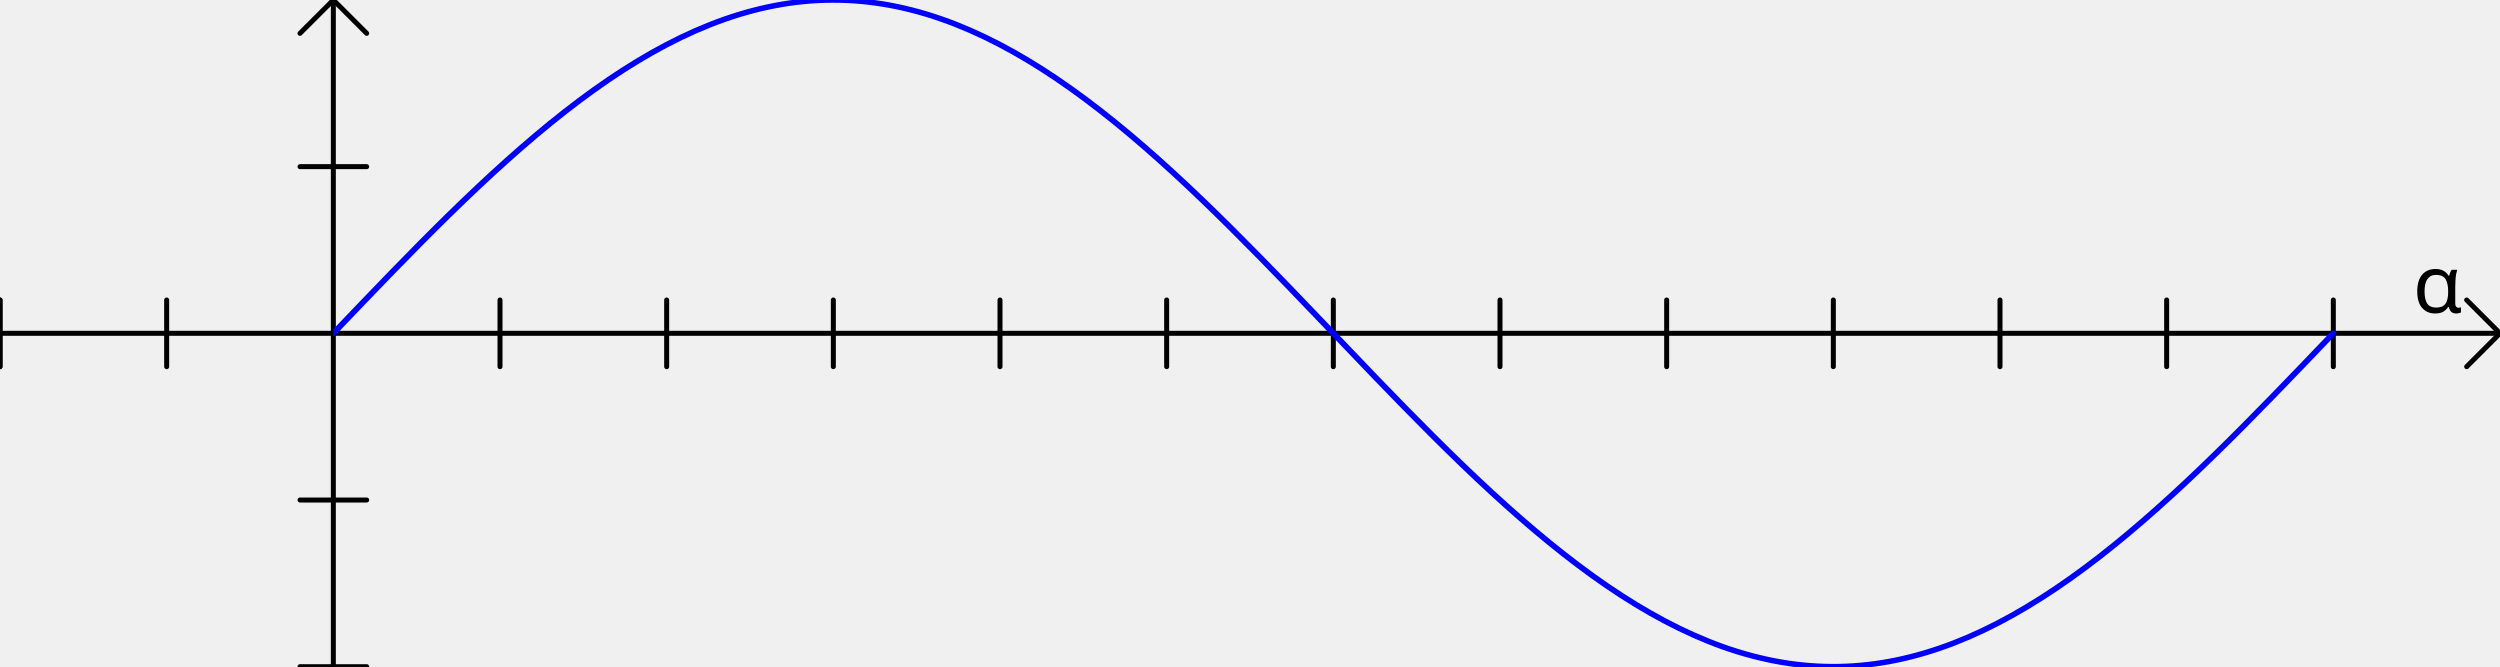
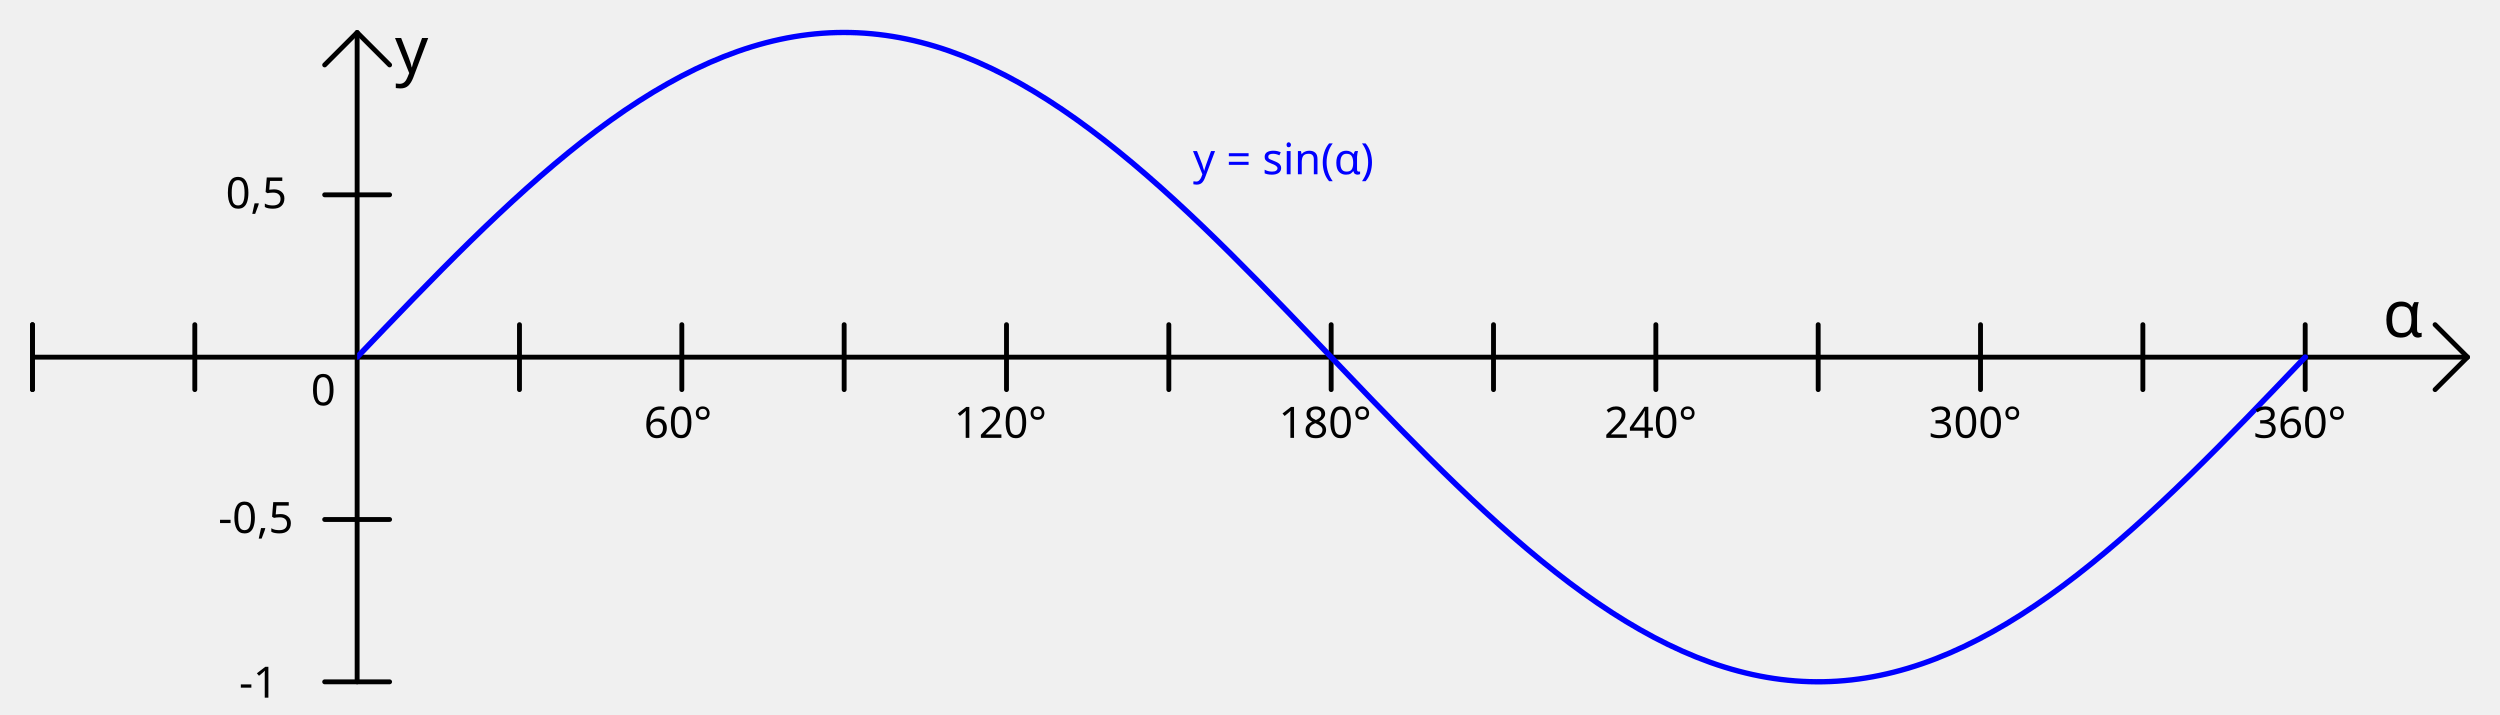
- <svg xmlns="http://www.w3.org/2000/svg" width="750" height="200" viewBox="0 0 198.438 52.917" version="1.1" id="svg8">
+ <svg xmlns="http://www.w3.org/2000/svg" width="770" height="220" viewBox="0 0 203.729 58.208" version="1.1" id="svg8">
  <defs id="defs2">
    <clipPath id="clipPath7223">
      <rect style="fill:#ffffff;stroke:#0000ff;stroke-width:0.416;stroke-linecap:round;stroke-linejoin:round;stroke-miterlimit:4;stroke-dasharray:none" width="158.75" height="58.208" x="26.458" y="-2.646" id="rect1062" />
    </clipPath>
    <clipPath id="clipPath7178">
      <rect style="fill:none;stroke:#0000ff;stroke-width:0.026;stroke-linecap:round;stroke-linejoin:round;stroke-miterlimit:4;stroke-dasharray:none" width="52.917" height="26.458" x="79.375" y="-39.688" id="rect1125" />
    </clipPath>
    <clipPath id="clipPath8977">
      <rect style="fill:#b3b3b3;stroke:#ffff00;stroke-width:0.437;stroke-linecap:round;stroke-linejoin:round;stroke-miterlimit:4;stroke-dasharray:none" width="158.75" height="58.208" x="26.458" y="-2.646" id="rect1233" />
    </clipPath>
  </defs>
  <g id="layer1">
-     <path style="fill:none;stroke:#000000;stroke-width:0.397;stroke-linecap:round;stroke-linejoin:round;stroke-opacity:1;stroke-miterlimit:4;stroke-dasharray:none" d="M 26.458,0 V 52.917" id="path859" />
-     <path style="fill:none;stroke:#000000;stroke-width:0.397;stroke-linecap:round;stroke-linejoin:round;stroke-opacity:1;stroke-miterlimit:4;stroke-dasharray:none" d="M 0,26.458 H 198.438" id="path861" />
-     <path style="fill:none;stroke:#000000;stroke-width:0.397;stroke-linecap:round;stroke-linejoin:round;stroke-opacity:1;stroke-miterlimit:4;stroke-dasharray:none" d="m 39.688,23.812 v 5.292" id="path863" />
-     <path style="fill:none;stroke:#000000;stroke-width:0.397;stroke-linecap:round;stroke-linejoin:round;stroke-opacity:1;stroke-miterlimit:4;stroke-dasharray:none" d="m 66.146,23.812 v 5.292" id="path871" />
-     <path style="fill:none;stroke:#000000;stroke-width:0.397;stroke-linecap:round;stroke-linejoin:round;stroke-opacity:1;stroke-miterlimit:4;stroke-dasharray:none" d="m 92.604,23.812 v 5.292" id="path875" />
-     <path style="fill:none;stroke:#000000;stroke-width:0.397;stroke-linecap:round;stroke-linejoin:round;stroke-opacity:1;stroke-miterlimit:4;stroke-dasharray:none" d="m 119.062,23.812 v 5.292" id="path879" />
-     <path style="fill:none;stroke:#000000;stroke-width:0.397;stroke-linecap:round;stroke-linejoin:round;stroke-opacity:1;stroke-miterlimit:4;stroke-dasharray:none" d="m 145.521,23.812 v 5.292" id="path883" />
-     <path style="fill:none;stroke:#000000;stroke-width:0.397;stroke-linecap:round;stroke-linejoin:round;stroke-opacity:1;stroke-miterlimit:4;stroke-dasharray:none" d="m 171.979,23.812 v 5.292" id="path867" />
-     <path style="fill:none;stroke:#000000;stroke-width:0.397;stroke-linecap:round;stroke-linejoin:round;stroke-opacity:1;stroke-miterlimit:4;stroke-dasharray:none" d="M 23.812,2.646 26.458,0 29.104,2.646" id="path887" />
-     <path style="fill:none;stroke:#000000;stroke-width:0.397;stroke-linecap:round;stroke-linejoin:round;stroke-miterlimit:4;stroke-dasharray:none;stroke-opacity:1" d="m 52.917,23.813 v 5.292" id="path893" />
-     <path style="fill:none;stroke:#000000;stroke-width:0.397;stroke-linecap:round;stroke-linejoin:round;stroke-miterlimit:4;stroke-dasharray:none;stroke-opacity:1" d="m 79.375,23.813 v 5.292" id="path895" />
-     <path style="fill:none;stroke:#000000;stroke-width:0.397;stroke-linecap:round;stroke-linejoin:round;stroke-miterlimit:4;stroke-dasharray:none;stroke-opacity:1" d="m 105.833,23.813 v 5.292" id="path897" />
-     <path style="fill:none;stroke:#000000;stroke-width:0.397;stroke-linecap:round;stroke-linejoin:round;stroke-miterlimit:4;stroke-dasharray:none;stroke-opacity:1" d="m 132.292,23.813 v 5.292" id="path899" />
-     <path style="fill:none;stroke:#000000;stroke-width:0.397;stroke-linecap:round;stroke-linejoin:round;stroke-miterlimit:4;stroke-dasharray:none;stroke-opacity:1" d="m 158.75,23.813 v 5.292" id="path901" />
-     <path style="fill:none;stroke:#000000;stroke-width:0.397;stroke-linecap:round;stroke-linejoin:round;stroke-miterlimit:4;stroke-dasharray:none;stroke-opacity:1" d="m 185.208,23.813 v 5.292" id="path903" />
-     <path style="fill:none;stroke:#000000;stroke-width:0.397;stroke-linecap:round;stroke-linejoin:round;stroke-miterlimit:4;stroke-dasharray:none;stroke-opacity:1" d="m 13.229,23.813 v 5.292" id="path907" />
-     <path style="fill:none;stroke:#000000;stroke-width:0.397;stroke-linecap:round;stroke-linejoin:round;stroke-miterlimit:4;stroke-dasharray:none;stroke-opacity:1" d="m 0,23.813 v 5.292" id="path909" />
-     <path style="fill:none;stroke:#000000;stroke-width:0.397;stroke-linecap:round;stroke-linejoin:round;stroke-miterlimit:4;stroke-dasharray:none;stroke-opacity:1" d="m 0,23.813 v 5.292" id="path905" />
-     <path style="fill:none;stroke:#000000;stroke-width:0.397;stroke-linecap:round;stroke-linejoin:round;stroke-miterlimit:4;stroke-dasharray:none;stroke-opacity:1" d="M 29.104,13.229 H 23.813" id="path913" />
-     <path style="fill:none;stroke:#000000;stroke-width:0.397;stroke-linecap:round;stroke-linejoin:round;stroke-miterlimit:4;stroke-dasharray:none;stroke-opacity:1" d="M 29.104,39.688 H 23.813" id="path915" />
-     <path style="fill:none;stroke:#000000;stroke-width:0.397;stroke-linecap:round;stroke-linejoin:round;stroke-miterlimit:4;stroke-dasharray:none;stroke-opacity:1" d="M 29.104,52.917 H 23.813" id="path911" />
-     <path style="fill:none;stroke:#000000;stroke-width:0.397;stroke-linecap:round;stroke-linejoin:round;stroke-miterlimit:4;stroke-dasharray:none;stroke-opacity:1" d="m 195.792,23.813 2.646,2.646 -2.646,2.646" id="path917" />
-     <text xml:space="preserve" style="font-style:normal;font-weight:normal;font-size:6.35px;line-height:1.25;font-family:sans-serif;letter-spacing:0px;word-spacing:0px;fill:#000000;fill-opacity:1;stroke:none;stroke-width:0.265" x="191.526" y="24.821" id="text921">
-       <tspan id="tspan919" x="191.526" y="24.821" style="font-size:6.35px;stroke-width:0.265">α</tspan>
+     <path style="fill:none;stroke:#000000;stroke-width:0.397;stroke-linecap:round;stroke-linejoin:round;stroke-miterlimit:4;stroke-dasharray:none;stroke-opacity:1" d="M 29.104,2.646 V 55.563" id="path859" />
+     <path style="fill:none;stroke:#000000;stroke-width:0.397;stroke-linecap:round;stroke-linejoin:round;stroke-miterlimit:4;stroke-dasharray:none;stroke-opacity:1" d="M 2.646,29.104 H 201.083" id="path861" />
+     <path style="fill:none;stroke:#000000;stroke-width:0.397;stroke-linecap:round;stroke-linejoin:round;stroke-miterlimit:4;stroke-dasharray:none;stroke-opacity:1" d="m 42.333,26.458 v 5.292" id="path863" />
+     <path style="fill:none;stroke:#000000;stroke-width:0.397;stroke-linecap:round;stroke-linejoin:round;stroke-miterlimit:4;stroke-dasharray:none;stroke-opacity:1" d="m 68.792,26.458 v 5.292" id="path871" />
+     <path style="fill:none;stroke:#000000;stroke-width:0.397;stroke-linecap:round;stroke-linejoin:round;stroke-miterlimit:4;stroke-dasharray:none;stroke-opacity:1" d="m 95.25,26.458 v 5.292" id="path875" />
+     <path style="fill:none;stroke:#000000;stroke-width:0.397;stroke-linecap:round;stroke-linejoin:round;stroke-miterlimit:4;stroke-dasharray:none;stroke-opacity:1" d="m 121.708,26.458 v 5.292" id="path879" />
+     <path style="fill:none;stroke:#000000;stroke-width:0.397;stroke-linecap:round;stroke-linejoin:round;stroke-miterlimit:4;stroke-dasharray:none;stroke-opacity:1" d="m 148.167,26.458 v 5.292" id="path883" />
+     <path style="fill:none;stroke:#000000;stroke-width:0.397;stroke-linecap:round;stroke-linejoin:round;stroke-miterlimit:4;stroke-dasharray:none;stroke-opacity:1" d="m 174.625,26.458 v 5.292" id="path867" />
+     <path style="fill:none;stroke:#000000;stroke-width:0.397;stroke-linecap:round;stroke-linejoin:round;stroke-miterlimit:4;stroke-dasharray:none;stroke-opacity:1" d="M 26.458,5.292 29.104,2.646 31.75,5.292" id="path887" />
+     <path style="fill:none;stroke:#000000;stroke-width:0.397;stroke-linecap:round;stroke-linejoin:round;stroke-miterlimit:4;stroke-dasharray:none;stroke-opacity:1" d="M 55.563,26.458 V 31.75" id="path893" />
+     <path style="fill:none;stroke:#000000;stroke-width:0.397;stroke-linecap:round;stroke-linejoin:round;stroke-miterlimit:4;stroke-dasharray:none;stroke-opacity:1" d="M 82.021,26.458 V 31.75" id="path895" />
+     <path style="fill:none;stroke:#000000;stroke-width:0.397;stroke-linecap:round;stroke-linejoin:round;stroke-miterlimit:4;stroke-dasharray:none;stroke-opacity:1" d="M 108.479,26.458 V 31.75" id="path897" />
+     <path style="fill:none;stroke:#000000;stroke-width:0.397;stroke-linecap:round;stroke-linejoin:round;stroke-miterlimit:4;stroke-dasharray:none;stroke-opacity:1" d="M 134.938,26.458 V 31.75" id="path899" />
+     <path style="fill:none;stroke:#000000;stroke-width:0.397;stroke-linecap:round;stroke-linejoin:round;stroke-miterlimit:4;stroke-dasharray:none;stroke-opacity:1" d="M 161.396,26.458 V 31.75" id="path901" />
+     <path style="fill:none;stroke:#000000;stroke-width:0.397;stroke-linecap:round;stroke-linejoin:round;stroke-miterlimit:4;stroke-dasharray:none;stroke-opacity:1" d="M 187.854,26.458 V 31.75" id="path903" />
+     <path style="fill:none;stroke:#000000;stroke-width:0.397;stroke-linecap:round;stroke-linejoin:round;stroke-miterlimit:4;stroke-dasharray:none;stroke-opacity:1" d="M 15.875,26.458 V 31.75" id="path907" />
+     <path style="fill:none;stroke:#000000;stroke-width:0.397;stroke-linecap:round;stroke-linejoin:round;stroke-miterlimit:4;stroke-dasharray:none;stroke-opacity:1" d="M 2.646,26.458 V 31.75" id="path909" />
+     <path style="fill:none;stroke:#000000;stroke-width:0.397;stroke-linecap:round;stroke-linejoin:round;stroke-miterlimit:4;stroke-dasharray:none;stroke-opacity:1" d="M 2.646,26.458 V 31.75" id="path905" />
+     <path style="fill:none;stroke:#000000;stroke-width:0.397;stroke-linecap:round;stroke-linejoin:round;stroke-miterlimit:4;stroke-dasharray:none;stroke-opacity:1" d="M 31.75,15.875 H 26.458" id="path913" />
+     <path style="fill:none;stroke:#000000;stroke-width:0.397;stroke-linecap:round;stroke-linejoin:round;stroke-miterlimit:4;stroke-dasharray:none;stroke-opacity:1" d="M 31.75,42.333 H 26.458" id="path915" />
+     <path style="fill:none;stroke:#000000;stroke-width:0.397;stroke-linecap:round;stroke-linejoin:round;stroke-miterlimit:4;stroke-dasharray:none;stroke-opacity:1" d="M 31.75,55.563 H 26.458" id="path911" />
+     <path style="fill:none;stroke:#000000;stroke-width:0.397;stroke-linecap:round;stroke-linejoin:round;stroke-miterlimit:4;stroke-dasharray:none;stroke-opacity:1" d="m 198.438,26.458 2.646,2.646 -2.646,2.646" id="path917" />
+     <text xml:space="preserve" style="font-style:normal;font-weight:normal;font-size:5.292px;line-height:1.25;font-family:sans-serif;letter-spacing:0px;word-spacing:0px;fill:#000000;fill-opacity:1;stroke:none;stroke-width:0.265;" x="194.172" y="27.467" id="text921">
+       <tspan id="tspan919" x="194.172" y="27.467" style="stroke-width:0.265;stroke:none;font-size:5.292px;">α</tspan>
    </text>
-     <path style="fill:none;stroke:#0000ff;stroke-width:0.437;stroke-linecap:round;stroke-linejoin:round;stroke-miterlimit:4;stroke-dasharray:none" d="m 26.458,26.458 c 2.785,-3.208 5.57,-6.415 8.355,-9.414 2.785,-2.998 5.57,-5.785 8.355,-8.182 2.785,-2.396 5.57,-4.398 8.355,-5.879 2.785,-1.481 5.57,-2.436 8.355,-2.807 2.785,-0.371 5.57,-0.154 8.355,0.633 2.785,0.787 5.57,2.147 8.355,3.989 2.785,1.842 5.57,4.168 8.355,6.824 2.785,2.656 5.57,5.643 8.355,8.765 2.785,3.122 5.57,6.38 8.356,9.56 2.785,3.18 5.57,6.281 8.355,9.103 2.785,2.822 5.57,5.361 8.355,7.455 2.785,2.094 5.57,3.739 8.355,4.831 2.786,1.092 5.571,1.628 8.356,1.575 2.785,-0.052 5.57,-0.696 8.355,-1.887 2.785,-1.19 5.57,-2.929 8.355,-5.102 2.785,-2.172 5.57,-4.779 8.356,-7.649 2.785,-2.87 5.57,-6.004 8.355,-9.196 0.761,-0.872 1.522,-1.749 2.283,-2.625" title="sin(x)" clip-path="url(#clipPath8977)" id="path1268" transform="matrix(1.100002,0,0,1,-2.645892,0)" />
+     <path style="fill:none;stroke:#0000ff;stroke-width:0.437;stroke-linecap:round;stroke-linejoin:round;stroke-miterlimit:4;stroke-dasharray:none" d="m 26.458,26.458 c 2.785,-3.208 5.57,-6.415 8.355,-9.414 2.785,-2.998 5.57,-5.785 8.355,-8.182 2.785,-2.396 5.57,-4.398 8.355,-5.879 2.785,-1.481 5.57,-2.436 8.355,-2.807 2.785,-0.371 5.57,-0.154 8.355,0.633 2.785,0.787 5.57,2.147 8.355,3.989 2.785,1.842 5.57,4.168 8.355,6.824 2.785,2.656 5.57,5.643 8.355,8.765 2.785,3.122 5.57,6.38 8.356,9.56 2.785,3.18 5.57,6.281 8.355,9.103 2.785,2.822 5.57,5.361 8.355,7.455 2.785,2.094 5.57,3.739 8.355,4.831 2.786,1.092 5.571,1.628 8.356,1.575 2.785,-0.052 5.57,-0.696 8.355,-1.887 2.785,-1.19 5.57,-2.929 8.355,-5.102 2.785,-2.172 5.57,-4.779 8.356,-7.649 2.785,-2.87 5.57,-6.004 8.355,-9.196 0.761,-0.872 1.522,-1.749 2.283,-2.625" title="sin(x)" clip-path="url(#clipPath8977)" id="path1268" transform="matrix(1.100002,0,0,1,-5.86e-5,2.645833)" />
+     <text xml:space="preserve" style="font-style:normal;font-weight:normal;font-size:5.292px;line-height:1.25;font-family:sans-serif;letter-spacing:0px;word-spacing:0px;fill:#000000;fill-opacity:1;stroke:none;stroke-width:0.265;" x="32.193" y="5.944" id="text1291">
+       <tspan id="tspan1289" x="32.193" y="5.944" style="stroke-width:0.265;font-size:5.292px;">y</tspan>
+     </text>
+     <text xml:space="preserve" style="font-style:normal;font-weight:normal;font-size:3.528px;line-height:1.25;font-family:sans-serif;letter-spacing:0px;word-spacing:0px;fill:#000000;fill-opacity:1;stroke:none;stroke-width:0.265" x="25.337" y="33.034" id="text1295">
+       <tspan id="tspan1293" x="25.337" y="33.034" style="stroke-width:0.265">0</tspan>
+     </text>
+     <text xml:space="preserve" style="font-style:normal;font-weight:normal;font-size:3.528px;line-height:1.25;font-family:sans-serif;letter-spacing:0px;word-spacing:0px;fill:#000000;fill-opacity:1;stroke:none;stroke-width:0.265" x="104.202" y="35.68" id="text1299">
+       <tspan id="tspan1297" x="104.202" y="35.68" style="stroke-width:0.265">180°</tspan>
+     </text>
+     <text xml:space="preserve" style="font-style:normal;font-weight:normal;font-size:3.528px;line-height:1.25;font-family:sans-serif;letter-spacing:0px;word-spacing:0px;fill:#000000;fill-opacity:1;stroke:none;stroke-width:0.265" x="77.744" y="35.68" id="text1303">
+       <tspan id="tspan1301" x="77.744" y="35.68" style="stroke-width:0.265">120°</tspan>
+     </text>
+     <text xml:space="preserve" style="font-style:normal;font-weight:normal;font-size:3.528px;line-height:1.25;font-family:sans-serif;letter-spacing:0px;word-spacing:0px;fill:#000000;fill-opacity:1;stroke:none;stroke-width:0.265" x="52.479" y="35.68" id="text1307">
+       <tspan id="tspan1305" x="52.479" y="35.68" style="stroke-width:0.265">60°</tspan>
+     </text>
+     <text xml:space="preserve" style="font-style:normal;font-weight:normal;font-size:3.528px;line-height:1.25;font-family:sans-serif;letter-spacing:0px;word-spacing:0px;fill:#000000;fill-opacity:1;stroke:none;stroke-width:0.265" x="130.725" y="35.68" id="text1311">
+       <tspan id="tspan1309" x="130.725" y="35.68" style="stroke-width:0.265">240°</tspan>
+     </text>
+     <text xml:space="preserve" style="font-style:normal;font-weight:normal;font-size:3.528px;line-height:1.25;font-family:sans-serif;letter-spacing:0px;word-spacing:0px;fill:#000000;fill-opacity:1;stroke:none;stroke-width:0.265" x="157.178" y="35.68" id="text1315">
+       <tspan id="tspan1313" x="157.178" y="35.68" style="stroke-width:0.265">300°</tspan>
+     </text>
+     <text xml:space="preserve" style="font-style:normal;font-weight:normal;font-size:3.528px;line-height:1.25;font-family:sans-serif;letter-spacing:0px;word-spacing:0px;fill:#000000;fill-opacity:1;stroke:none;stroke-width:0.265" x="183.637" y="35.68" id="text1319">
+       <tspan id="tspan1317" x="183.637" y="35.68" style="stroke-width:0.265">360°</tspan>
+     </text>
+     <text xml:space="preserve" style="font-style:normal;font-weight:normal;font-size:3.528px;line-height:1.25;font-family:sans-serif;letter-spacing:0px;word-spacing:0px;fill:#000000;fill-opacity:1;stroke:none;stroke-width:0.265" x="18.398" y="16.979" id="text1323">
+       <tspan id="tspan1321" x="18.398" y="16.979" style="stroke-width:0.265">0,5</tspan>
+     </text>
+     <text xml:space="preserve" style="font-style:normal;font-weight:normal;font-size:3.528px;line-height:1.25;font-family:sans-serif;letter-spacing:0px;word-spacing:0px;fill:#000000;fill-opacity:1;stroke:none;stroke-width:0.265" x="17.79" y="43.437" id="text1327">
+       <tspan id="tspan1325" x="17.79" y="43.437" style="stroke-width:0.265">-0,5</tspan>
+     </text>
+     <text xml:space="preserve" style="font-style:normal;font-weight:normal;font-size:3.528px;line-height:1.25;font-family:sans-serif;letter-spacing:0px;word-spacing:0px;fill:#000000;fill-opacity:1;stroke:none;stroke-width:0.265" x="19.484" y="56.848" id="text1331">
+       <tspan id="tspan1329" x="19.484" y="56.848" style="stroke-width:0.265">-1</tspan>
+     </text>
+     <text xml:space="preserve" style="font-style:normal;font-weight:normal;font-size:3.528px;line-height:1.25;font-family:sans-serif;letter-spacing:0px;word-spacing:0px;fill:#0000ff;fill-opacity:1;stroke:none;stroke-width:0.265" x="97.217" y="14.202" id="text1335">
+       <tspan id="tspan1333" x="97.217" y="14.202" style="fill:#0000ff;stroke-width:0.265">y = sin(α)</tspan>
+     </text>
  </g>
</svg>
